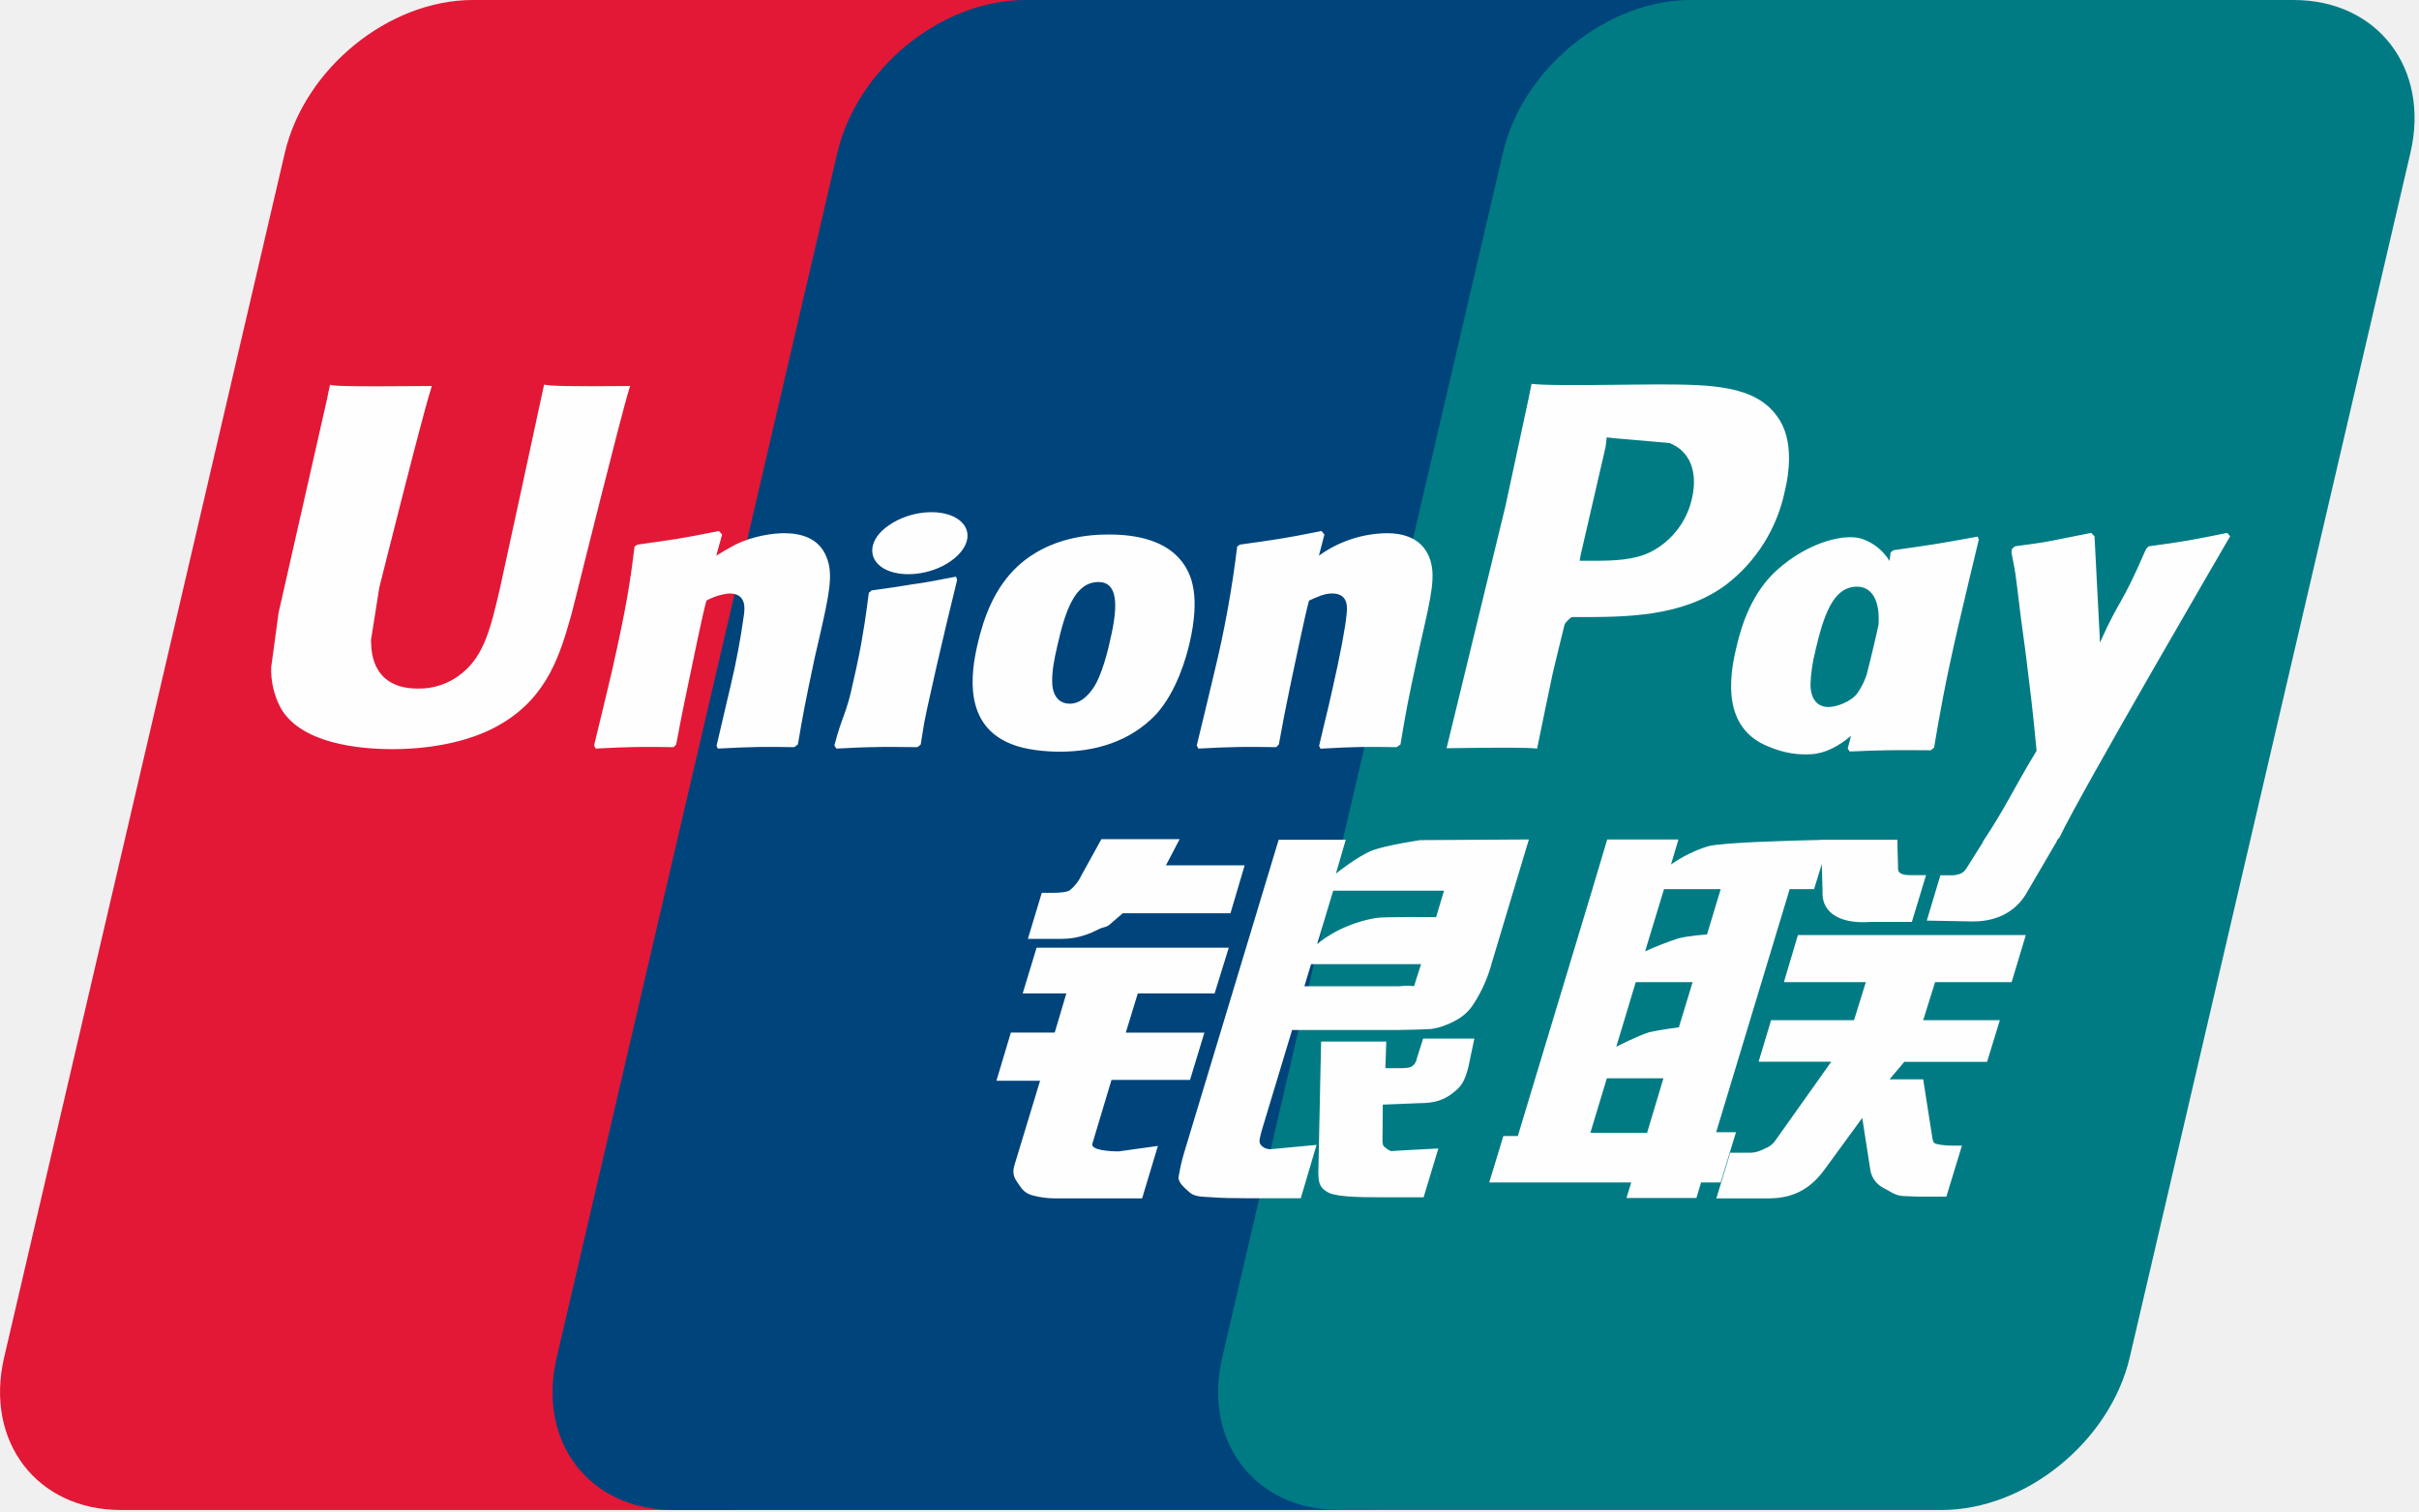
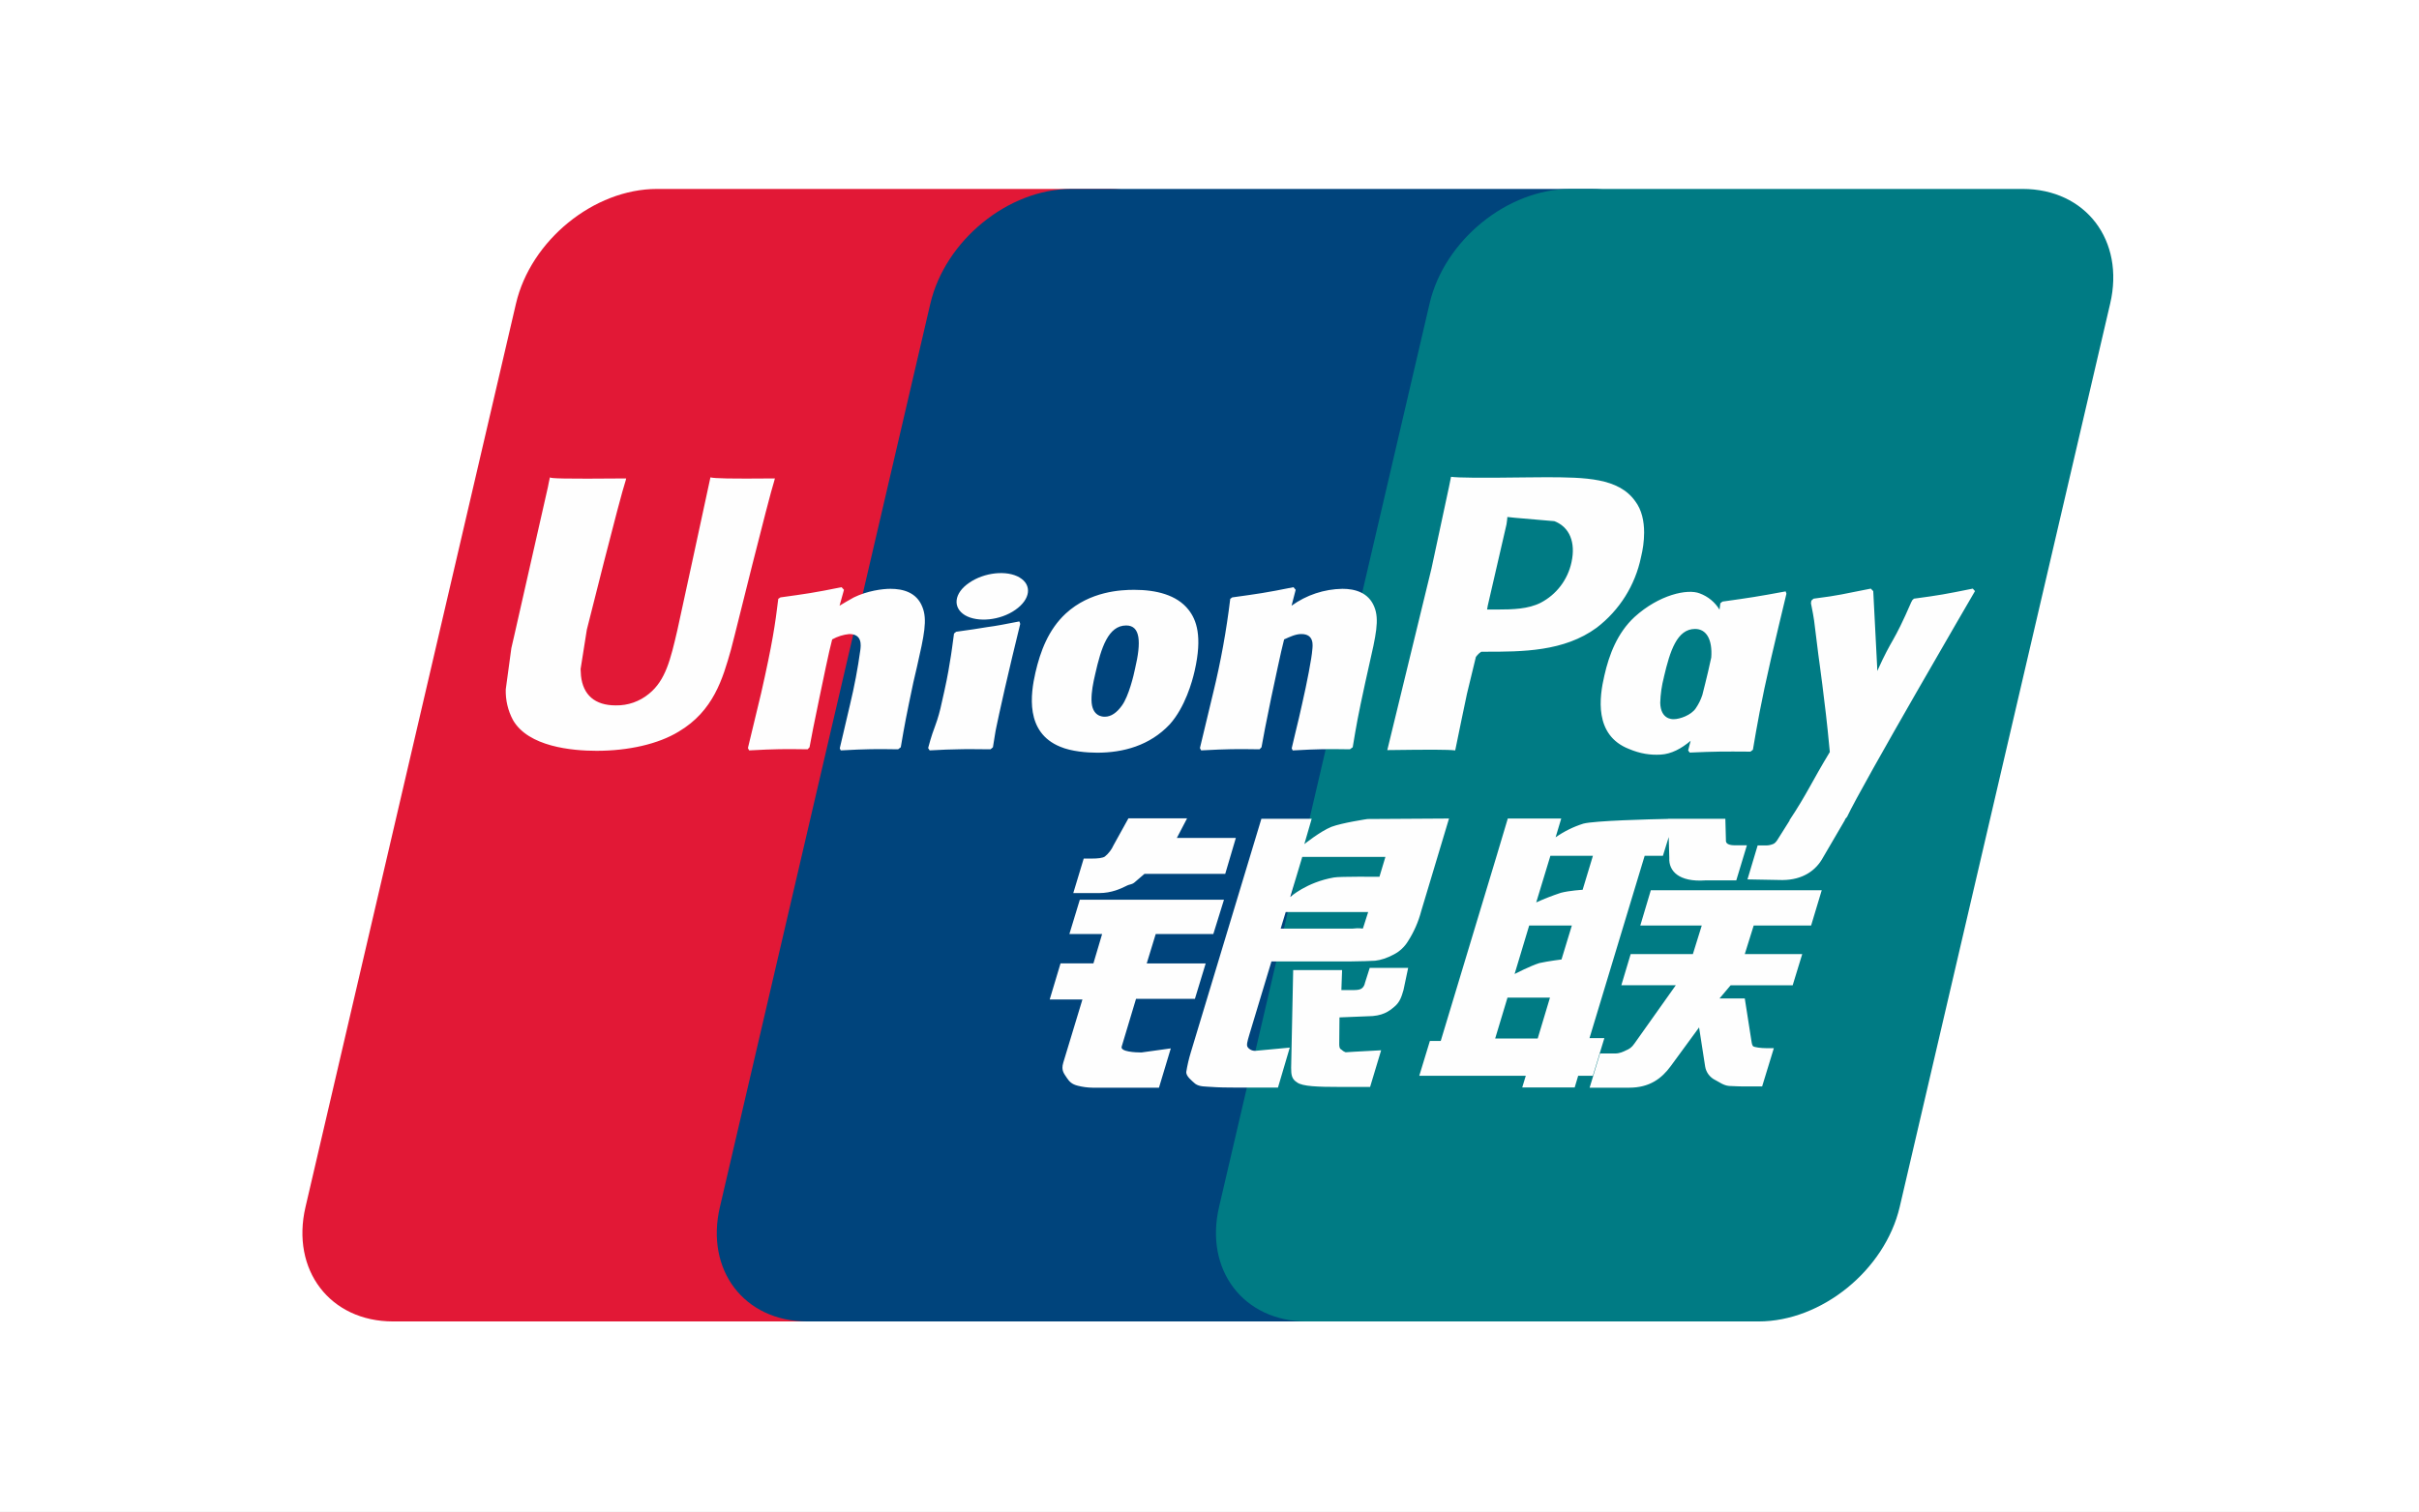
- <svg xmlns="http://www.w3.org/2000/svg" viewBox="0 0 256 160">
-   <path fill="#E21836" d="M50.04 0h63.78c8.9 0 14.44 7.26 12.36 16.19L96.5 143.68c-2.1 8.9-11 16.16-19.92 16.16H12.8c-8.9 0-14.44-7.26-12.36-16.16l29.7-127.49C32.22 7.26 41.13 0 50.04 0" />
-   <path fill="#00447C" d="M108.51 0h73.35c8.9 0 4.88 7.26 2.8 16.19l-29.7 127.49c-2.08 8.9-1.43 16.16-10.35 16.16H71.26c-8.92 0-14.44-7.26-12.34-16.16L88.61 16.19C90.7 7.26 99.6 0 108.5 0" />
-   <path fill="#007B84" d="M178.95 0h63.78c8.91 0 14.45 7.26 12.36 16.19l-29.7 127.49c-2.09 8.9-11 16.16-19.92 16.16h-63.75c-8.92 0-14.45-7.26-12.37-16.16l29.7-127.49C161.12 7.26 170.03 0 178.95 0" />
-   <path fill="#FEFEFE" d="M66.7 40.86c-6.56.06-8.5 0-9.12-.15-.23 1.13-4.66 21.55-4.67 21.56-.96 4.13-1.65 7.08-4 8.98a7.13 7.13 0 0 1-4.71 1.64c-2.9 0-4.6-1.45-4.89-4.19l-.05-.94.88-5.56s4.65-18.6 5.48-21.06l.07-.28c-9.04.08-10.65 0-10.76-.15-.06.2-.28 1.35-.28 1.35L29.9 63.03l-.41 1.78-.79 5.82a8.6 8.6 0 0 0 1.01 4.32c2.16 3.78 8.33 4.35 11.81 4.35 4.5 0 8.71-.96 11.56-2.7 4.94-2.92 6.24-7.49 7.39-11.55l.53-2.08s4.79-19.32 5.6-21.83a.83.83 0 0 1 .09-.28zm16.28 15.58c-1.15 0-3.26.28-5.16 1.21-.68.36-1.33.76-2.02 1.17l.62-2.24-.34-.37c-4.01.81-4.91.92-8.62 1.44l-.31.2c-.43 3.58-.82 6.26-2.41 13.28-.61 2.59-1.24 5.2-1.87 7.78l.17.33c3.8-.2 4.95-.2 8.25-.15l.27-.29c.42-2.15.48-2.65 1.4-7 .44-2.07 1.35-6.6 1.8-8.22a6.16 6.16 0 0 1 2.42-.76c1.85 0 1.63 1.62 1.55 2.26a78.7 78.7 0 0 1-1.44 7.64l-.46 1.95c-.32 1.45-.68 2.85-1 4.28l.14.29c3.75-.2 4.89-.2 8.09-.15l.38-.29c.57-3.35.74-4.25 1.77-9.14l.52-2.25c1-4.4 1.5-6.62.74-8.44-.8-2.03-2.72-2.53-4.5-2.53zm18.19 4.6c-2 .39-3.27.64-4.53.8-1.25.21-2.47.4-4.4.66l-.15.14-.14.1c-.2 1.44-.34 2.68-.6 4.14-.23 1.5-.57 3.21-1.14 5.67a22.3 22.3 0 0 1-.91 3.2c-.24.67-.51 1.31-1 3.16l.11.17.1.16c1.8-.09 2.98-.15 4.18-.16 1.21-.04 2.46 0 4.4.01l.17-.13.18-.16c.28-1.67.32-2.12.5-2.93.16-.87.46-2.08 1.17-5.31.34-1.52.72-3.03 1.07-4.58l1.11-4.58-.05-.18-.07-.17zm.04-6.2c-1.81-1.07-4.99-.73-7.12.75-2.14 1.44-2.38 3.5-.58 4.58 1.78 1.04 4.97.73 7.09-.76 2.13-1.48 2.4-3.51.6-4.57zm10.94 24.73c3.66 0 7.42-1 10.24-4 2.17-2.43 3.17-6.04 3.51-7.53 1.13-4.93.25-7.23-.85-8.63-1.67-2.14-4.62-2.83-7.68-2.83-1.84 0-6.22.19-9.65 3.34-2.46 2.28-3.6 5.37-4.28 8.33-.69 3.02-1.48 8.46 3.51 10.48 1.55.66 3.77.84 5.2.84zm-.28-11.09c.84-3.73 1.84-6.87 4.38-6.87 2 0 2.14 2.33 1.25 6.08-.16.83-.89 3.92-1.87 5.24-.69.97-1.5 1.56-2.4 1.56-.27 0-1.86 0-1.88-2.36-.01-1.17.22-2.36.52-3.65zm23.19 10.61.28-.29c.4-2.15.47-2.65 1.37-7 .45-2.07 1.38-6.6 1.82-8.22.83-.38 1.63-.76 2.43-.76 1.84 0 1.61 1.62 1.54 2.26-.07 1.08-.74 4.6-1.44 7.64l-.44 1.95c-.34 1.45-.7 2.85-1.02 4.28l.14.3c3.76-.21 4.86-.21 8.07-.16l.4-.29c.56-3.36.71-4.25 1.77-9.14l.5-2.25c1-4.4 1.52-6.62.77-8.44-.82-2.03-2.76-2.53-4.5-2.53a12.58 12.58 0 0 0-7.17 2.38l.58-2.24-.31-.37c-4.02.81-4.93.92-8.64 1.44l-.28.2a113.8 113.8 0 0 1-2.41 13.28c-.61 2.59-1.24 5.2-1.87 7.78l.17.33c3.8-.2 4.94-.2 8.24-.15zm27.61.15c.24-1.15 1.64-8 1.66-8 0 0 1.2-5 1.26-5.19 0 0 .38-.52.76-.73h.55c5.22 0 11.12 0 15.74-3.4a16.78 16.78 0 0 0 6.25-9.96c.25-1.02.44-2.24.44-3.46 0-1.6-.33-3.2-1.26-4.43-2.35-3.3-7.04-3.36-12.46-3.38l-2.67.02c-6.94.09-9.72.06-10.86-.08l-.28 1.4-2.48 11.54-6.23 25.63c6.06-.08 8.54-.08 9.58.04zm4.6-20.45 2.64-11.45.08-.59.04-.45 1.05.11 5.58.48c2.15.83 3.03 2.98 2.42 5.78a8.4 8.4 0 0 1-4.36 5.74c-1.75.88-3.9.95-6.12.95h-1.43l.1-.57zm16.45 9.9c-.7 2.98-1.5 8.41 3.47 10.35 1.59.67 3.01.88 4.45.8 1.53-.08 2.94-.85 4.25-1.95l-.35 1.36.22.3c3.58-.16 4.69-.16 8.57-.13l.35-.27c.56-3.32 1.1-6.55 2.57-12.92.71-3.05 1.43-6.06 2.16-9.1l-.11-.33c-4 .74-5.07.9-8.92 1.44l-.3.24-.11.9a5.5 5.5 0 0 0-2.8-2.3c-1.72-.68-5.74.19-9.2 3.34-2.42 2.24-3.59 5.32-4.25 8.27zm8.4.18c.86-3.66 1.85-6.77 4.4-6.77 1.6 0 2.46 1.5 2.28 4.03-.13.63-.28 1.3-.46 2.05-.25 1.1-.53 2.17-.8 3.25a7.64 7.64 0 0 1-.94 1.9c-.66.94-2.22 1.51-3.11 1.51-.26 0-1.83 0-1.89-2.32a16 16 0 0 1 .53-3.65zm43.9-12.1-.32-.36c-3.96.8-4.67.93-8.31 1.42l-.27.27-.04.17-.01-.06c-2.71 6.25-2.63 4.9-4.84 9.82l-.02-.6-.55-10.66-.35-.36c-4.15.8-4.25.93-8.08 1.42l-.3.27c-.04.13-.04.27-.06.42l.02.06c.48 2.44.37 1.9.85 5.76.22 1.9.52 3.8.74 5.67.38 3.13.6 4.68 1.05 9.46-2.58 4.26-3.2 5.88-5.69 9.63l.02.03-1.75 2.78c-.2.29-.38.49-.64.57a2.6 2.6 0 0 1-1.15.17h-.97l-1.44 4.8 4.95.09c2.9-.02 4.74-1.38 5.72-3.2L217.7 89h-.05l.32-.38c2.1-4.5 18.04-31.85 18.04-31.85zm-52.3 63.08h-2.1l7.78-25.73h2.58l.82-2.65.08 2.95c-.1 1.82 1.33 3.44 5.1 3.17h4.35l1.5-4.95h-1.64c-.94 0-1.38-.24-1.32-.75l-.08-3h-8.06v.02c-2.61.05-10.4.25-11.97.67a14.1 14.1 0 0 0-3.92 1.93l.79-2.65h-7.54l-1.57 5.26-7.89 26.13h-1.53l-1.5 4.92h15.03l-.5 1.64h7.4l.49-1.64h2.07l1.63-5.32zm-6.16-20.5a35 35 0 0 0-3.46 1.35l2-6.58h6l-1.45 4.8s-1.85.1-3.1.43zm.11 9.4s-1.88.23-3.12.51c-1.22.37-3.5 1.54-3.5 1.54l2.06-6.84h6.02l-1.46 4.79zm-3.36 11.16h-6l1.74-5.77h5.99l-1.73 5.77zm14.48-15.95h8.67l-1.25 4.03h-8.78l-1.32 4.4h7.69l-5.82 8.2c-.4.6-.77.81-1.18.98-.4.2-.94.45-1.56.45h-2.13l-1.47 4.83h5.58c2.9 0 4.6-1.32 5.87-3.05l3.99-5.46.86 5.54a2.6 2.6 0 0 0 1.43 1.89c.56.28 1.13.76 1.95.83.87.04 1.5.07 1.92.07h2.74l1.65-5.4h-1.08c-.62 0-1.7-.11-1.87-.3-.18-.24-.18-.6-.28-1.16l-.87-5.56h-3.56l1.56-1.85h8.76l1.35-4.41h-8.11l1.26-4.03h8.1l1.5-4.98h-24.12l-1.48 4.98zm-73.18 17.08 2.02-6.73h8.31l1.52-5h-8.32l1.27-4.15h8.13l1.5-4.84H109.7l-1.47 4.84h4.62l-1.23 4.14h-4.64l-1.53 5.1h4.62l-2.7 8.9c-.36 1.17.17 1.62.51 2.17.35.53.7.89 1.49 1.09a9 9 0 0 0 2.13.29h9.37l1.67-5.55-4.15.58c-.8 0-3.03-.1-2.78-.84zm.95-32.21-2.1 3.8a4.42 4.42 0 0 1-1.23 1.6c-.32.2-.96.28-1.88.28h-1.1l-1.47 4.87h3.65c1.76 0 3.1-.65 3.75-.97.69-.37.87-.16 1.4-.67l1.24-1.07h11.4l1.5-5.07h-8.33l1.45-2.77h-8.28zm16.83 32.3c-.2-.27-.06-.77.24-1.8l3.11-10.3h11.09c1.61-.03 2.78-.05 3.54-.1.81-.09 1.7-.38 2.66-.9a5 5 0 0 0 1.94-1.79 15.1 15.1 0 0 0 1.91-4.33l3.92-13.05-11.5.07s-3.54.52-5.1 1.1c-1.58.64-3.82 2.44-3.82 2.44l1.04-3.58h-7.1l-9.96 32.98a20.34 20.34 0 0 0-.64 2.77c-.02.6.76 1.2 1.26 1.65.6.45 1.48.38 2.32.45.9.07 2.15.1 3.9.1h5.46l1.67-5.65-4.89.46c-.52 0-.9-.28-1.05-.52zm5.36-19.07h11.64l-.74 2.32c-.1.05-.35-.12-1.53.02h-10.08l.71-2.34zm2.34-7.78h11.73l-.84 2.8s-5.53-.06-6.42.1c-3.9.68-6.17 2.76-6.17 2.76l1.7-5.66zm8.83 17.87c-.1.34-.25.56-.47.71-.23.16-.62.21-1.19.21h-1.65l.1-2.82h-6.9l-.29 13.8c0 1 .09 1.58.82 2.04.73.58 2.97.65 6 .65h4.32l1.56-5.17-3.76.2-1.25.08c-.17-.07-.34-.14-.52-.32-.16-.16-.42-.06-.38-1.06l.03-3.54 3.95-.16c2.13 0 3.04-.7 3.81-1.36.75-.63.99-1.36 1.27-2.34l.66-3.13h-5.42l-.7 2.2z" />
+ <svg xmlns="http://www.w3.org/2000/svg" width="64" height="40" viewBox="0 0 64 40" fill="none">
+   <rect width="64" height="40" fill="white" />
+   <g clip-path="url(#clip0_17_2784)">
+     <path d="M17.383 5H29.341C31.01 5 32.049 6.361 31.659 8.036L26.094 31.94C25.7 33.609 24.031 34.97 22.359 34.97H10.4C8.731 34.97 7.693 33.609 8.083 31.94L13.651 8.036C14.041 6.361 15.712 5 17.383 5Z" fill="#E21836" />
+     <path d="M28.346 5H42.099C43.767 5 43.014 6.361 42.624 8.036L37.055 31.94C36.665 33.609 36.787 34.97 35.114 34.97H21.361C19.689 34.97 18.654 33.609 19.047 31.94L24.614 8.036C25.006 6.361 26.675 5 28.344 5" fill="#00447C" />
+     <path d="M41.553 5H53.512C55.182 5 56.221 6.361 55.829 8.036L50.261 31.94C49.869 33.609 48.198 34.97 46.526 34.97H34.572C32.9 34.97 31.863 33.609 32.253 31.94L37.822 8.036C38.21 6.361 39.881 5 41.553 5Z" fill="#007B84" />
+     <path d="M20.506 12.661C19.276 12.672 18.913 12.661 18.796 12.633C18.753 12.845 17.922 16.674 17.921 16.676C17.741 17.45 17.611 18.003 17.171 18.359C16.923 18.565 16.609 18.674 16.288 18.667C15.744 18.667 15.425 18.395 15.371 17.881L15.361 17.705L15.526 16.663C15.526 16.663 16.398 13.175 16.554 12.714L16.567 12.661C14.872 12.676 14.57 12.661 14.549 12.633C14.538 12.671 14.497 12.886 14.497 12.886L13.606 16.818L13.529 17.152L13.381 18.243C13.373 18.525 13.438 18.804 13.571 19.053C13.976 19.762 15.133 19.869 15.785 19.869C16.629 19.869 17.418 19.689 17.953 19.363C18.879 18.815 19.122 17.958 19.338 17.197L19.438 16.807C19.438 16.807 20.336 13.184 20.488 12.714C20.49 12.695 20.496 12.678 20.504 12.661H20.506ZM23.559 15.582C23.343 15.582 22.948 15.635 22.591 15.809C22.464 15.877 22.342 15.952 22.212 16.029L22.329 15.609L22.265 15.539C21.513 15.691 21.344 15.712 20.649 15.809L20.591 15.847C20.51 16.518 20.437 17.021 20.139 18.337C20.024 18.823 19.906 19.312 19.788 19.796L19.82 19.858C20.532 19.82 20.748 19.82 21.367 19.829L21.418 19.775C21.496 19.372 21.508 19.278 21.68 18.462C21.762 18.074 21.933 17.225 22.017 16.921C22.157 16.843 22.312 16.794 22.471 16.779C22.818 16.779 22.777 17.082 22.762 17.203C22.696 17.684 22.605 18.162 22.492 18.635L22.406 19.001C22.346 19.273 22.278 19.535 22.218 19.803L22.244 19.858C22.948 19.82 23.161 19.82 23.761 19.829L23.832 19.775C23.939 19.147 23.971 18.978 24.164 18.061L24.262 17.639C24.449 16.814 24.543 16.398 24.401 16.057C24.251 15.676 23.891 15.582 23.557 15.582H23.559ZM26.969 16.445C26.594 16.518 26.356 16.565 26.12 16.595C25.886 16.634 25.657 16.67 25.295 16.719L25.267 16.745L25.241 16.764C25.203 17.034 25.177 17.266 25.128 17.54C25.085 17.821 25.021 18.142 24.914 18.603C24.872 18.807 24.816 19.008 24.744 19.203C24.699 19.329 24.648 19.449 24.556 19.796L24.577 19.828L24.596 19.858C24.933 19.841 25.154 19.829 25.379 19.828C25.606 19.82 25.841 19.828 26.204 19.829L26.236 19.805L26.27 19.775C26.323 19.462 26.33 19.378 26.364 19.226C26.394 19.062 26.45 18.836 26.583 18.23C26.647 17.945 26.718 17.662 26.784 17.371L26.992 16.512L26.983 16.479L26.969 16.447V16.445ZM26.977 15.283C26.637 15.082 26.041 15.146 25.642 15.423C25.241 15.693 25.196 16.079 25.533 16.282C25.867 16.477 26.465 16.419 26.863 16.139C27.262 15.862 27.312 15.481 26.975 15.283H26.977ZM29.028 19.919C29.714 19.919 30.419 19.732 30.948 19.169C31.355 18.714 31.543 18.037 31.606 17.758C31.818 16.833 31.653 16.402 31.447 16.139C31.134 15.738 30.581 15.609 30.007 15.609C29.662 15.609 28.841 15.644 28.198 16.235C27.736 16.663 27.523 17.242 27.395 17.797C27.266 18.363 27.117 19.383 28.053 19.762C28.344 19.886 28.76 19.919 29.028 19.919ZM28.976 17.84C29.133 17.141 29.321 16.552 29.797 16.552C30.172 16.552 30.198 16.989 30.031 17.692C30.001 17.848 29.864 18.427 29.681 18.674C29.551 18.856 29.399 18.967 29.231 18.967C29.18 18.967 28.882 18.967 28.878 18.524C28.876 18.305 28.919 18.082 28.976 17.84ZM33.324 19.829L33.376 19.775C33.451 19.372 33.464 19.278 33.633 18.462C33.718 18.074 33.892 17.225 33.974 16.921C34.13 16.85 34.28 16.779 34.43 16.779C34.775 16.779 34.732 17.082 34.719 17.203C34.706 17.405 34.58 18.065 34.449 18.635L34.366 19.001C34.303 19.273 34.235 19.535 34.175 19.803L34.201 19.859C34.906 19.82 35.112 19.82 35.714 19.829L35.789 19.775C35.894 19.145 35.922 18.978 36.121 18.061L36.215 17.639C36.403 16.814 36.5 16.398 36.359 16.057C36.206 15.676 35.842 15.582 35.516 15.582C35.032 15.59 34.563 15.746 34.171 16.029L34.28 15.609L34.222 15.539C33.468 15.691 33.297 15.712 32.602 15.809L32.549 15.847C32.448 16.685 32.297 17.517 32.097 18.337C31.983 18.823 31.865 19.312 31.747 19.796L31.779 19.858C32.491 19.82 32.705 19.82 33.324 19.829ZM38.501 19.858C38.546 19.642 38.808 18.358 38.812 18.358C38.812 18.358 39.037 17.42 39.048 17.384C39.048 17.384 39.119 17.287 39.191 17.247H39.294C40.273 17.247 41.379 17.247 42.245 16.61C42.848 16.149 43.264 15.486 43.417 14.742C43.464 14.551 43.499 14.322 43.499 14.094C43.499 13.794 43.438 13.494 43.263 13.263C42.822 12.644 41.943 12.633 40.927 12.629L40.426 12.633C39.125 12.65 38.604 12.644 38.39 12.618L38.337 12.881L37.873 15.044L36.704 19.85C37.841 19.835 38.306 19.835 38.501 19.858ZM39.363 16.023L39.858 13.876L39.873 13.766L39.881 13.681L40.078 13.702L41.124 13.792C41.527 13.947 41.692 14.351 41.578 14.876C41.53 15.104 41.431 15.32 41.29 15.506C41.149 15.692 40.968 15.844 40.76 15.952C40.432 16.117 40.029 16.13 39.612 16.13H39.344L39.363 16.023ZM42.447 17.879C42.316 18.438 42.166 19.456 43.098 19.82C43.396 19.946 43.663 19.985 43.932 19.97C44.219 19.955 44.484 19.811 44.729 19.604L44.664 19.859L44.705 19.916C45.376 19.886 45.584 19.886 46.312 19.891L46.377 19.841C46.483 19.218 46.584 18.613 46.859 17.418C46.992 16.846 47.127 16.282 47.264 15.712L47.244 15.65C46.494 15.789 46.293 15.819 45.571 15.92L45.515 15.965L45.494 16.134C45.373 15.935 45.188 15.783 44.969 15.703C44.647 15.575 43.893 15.738 43.244 16.329C42.791 16.749 42.571 17.326 42.447 17.879ZM44.023 17.913C44.184 17.227 44.369 16.644 44.847 16.644C45.148 16.644 45.309 16.925 45.275 17.399C45.251 17.517 45.222 17.643 45.189 17.784C45.142 17.99 45.089 18.191 45.039 18.393C44.997 18.52 44.938 18.639 44.862 18.749C44.739 18.926 44.446 19.032 44.279 19.032C44.231 19.032 43.936 19.032 43.925 18.598C43.932 18.366 43.965 18.137 44.024 17.913H44.023ZM52.254 15.644L52.194 15.577C51.451 15.727 51.318 15.751 50.636 15.843L50.585 15.894L50.578 15.926L50.576 15.914C50.068 17.086 50.083 16.833 49.668 17.756L49.664 17.643L49.561 15.644L49.496 15.577C48.718 15.727 48.699 15.751 47.981 15.843L47.924 15.894C47.917 15.918 47.917 15.944 47.913 15.973L47.917 15.984C48.007 16.441 47.986 16.34 48.076 17.064C48.117 17.42 48.174 17.776 48.215 18.127C48.286 18.714 48.328 19.004 48.412 19.901C47.928 20.699 47.812 21.003 47.345 21.706L47.349 21.712L47.021 22.233C46.983 22.288 46.949 22.325 46.901 22.34C46.832 22.367 46.758 22.378 46.685 22.372H46.503L46.233 23.272L47.161 23.289C47.705 23.285 48.05 23.03 48.234 22.689L48.819 21.688H48.809L48.869 21.616C49.263 20.773 52.252 15.644 52.252 15.644H52.254ZM42.447 27.472H42.054L43.513 22.648H43.996L44.15 22.151L44.165 22.704C44.146 23.045 44.414 23.349 45.121 23.298H45.937L46.218 22.37H45.911C45.734 22.37 45.652 22.325 45.663 22.229L45.648 21.667H44.137V21.671C43.648 21.68 42.187 21.718 41.892 21.796C41.63 21.878 41.382 22 41.157 22.158L41.306 21.661H39.892L39.597 22.648L38.118 27.547H37.831L37.55 28.469H40.368L40.274 28.777H41.662L41.754 28.469H42.142L42.447 27.472ZM41.292 23.628C41.072 23.701 40.855 23.785 40.644 23.881L41.019 22.648H42.144L41.872 23.547C41.872 23.547 41.525 23.566 41.291 23.628H41.292ZM41.313 25.391C41.313 25.391 40.961 25.434 40.728 25.486C40.499 25.556 40.072 25.775 40.072 25.775L40.458 24.492H41.587L41.313 25.391ZM40.683 27.483H39.558L39.884 26.401H41.008L40.683 27.483ZM43.398 24.492H45.024L44.789 25.248H43.143L42.896 26.073H44.337L43.246 27.611C43.171 27.723 43.102 27.762 43.025 27.794C42.95 27.832 42.849 27.879 42.733 27.879H42.333L42.057 28.784H43.104C43.648 28.784 43.966 28.537 44.204 28.212L44.953 27.189L45.114 28.227C45.127 28.304 45.158 28.375 45.205 28.437C45.252 28.499 45.312 28.548 45.382 28.582C45.487 28.634 45.594 28.724 45.748 28.738C45.911 28.745 46.029 28.751 46.108 28.751H46.621L46.931 27.738H46.728C46.612 27.738 46.409 27.718 46.377 27.682C46.344 27.637 46.344 27.569 46.325 27.464L46.162 26.422H45.494L45.787 26.075H47.429L47.682 25.248H46.162L46.398 24.492H47.917L48.198 23.559H43.676L43.398 24.492ZM29.677 27.695L30.056 26.433H31.614L31.899 25.496H30.339L30.577 24.718H32.101L32.383 23.81H28.569L28.293 24.718H29.159L28.929 25.494H28.059L27.772 26.45H28.638L28.132 28.119C28.064 28.338 28.164 28.422 28.227 28.526C28.293 28.625 28.359 28.692 28.507 28.73C28.637 28.764 28.771 28.782 28.906 28.784H30.663L30.976 27.744L30.198 27.852C30.048 27.852 29.63 27.834 29.677 27.695ZM29.855 21.656L29.461 22.368C29.409 22.485 29.33 22.587 29.231 22.668C29.171 22.706 29.051 22.721 28.878 22.721H28.672L28.396 23.634H29.081C29.411 23.634 29.662 23.512 29.784 23.452C29.913 23.383 29.947 23.422 30.046 23.326L30.279 23.126H32.416L32.697 22.175H31.136L31.407 21.656H29.855ZM33.011 27.712C32.973 27.661 32.999 27.567 33.056 27.374L33.639 25.443H35.718C36.02 25.438 36.239 25.434 36.382 25.424C36.534 25.407 36.701 25.353 36.881 25.256C37.03 25.178 37.155 25.062 37.244 24.92C37.406 24.67 37.527 24.396 37.602 24.108L38.337 21.661L36.181 21.674C36.181 21.674 35.517 21.772 35.225 21.881C34.929 22.001 34.509 22.338 34.509 22.338L34.704 21.667H33.373L31.505 27.851C31.453 28.021 31.413 28.194 31.385 28.37C31.381 28.483 31.527 28.595 31.621 28.679C31.734 28.764 31.899 28.751 32.056 28.764C32.225 28.777 32.459 28.782 32.788 28.782H33.811L34.124 27.723L33.208 27.809C33.11 27.809 33.039 27.757 33.011 27.712ZM34.016 24.136H36.198L36.059 24.571C36.041 24.581 35.994 24.549 35.773 24.575H33.883L34.016 24.136ZM34.454 22.677H36.654L36.496 23.203C36.496 23.203 35.459 23.191 35.292 23.221C34.561 23.349 34.136 23.739 34.136 23.739L34.454 22.677ZM36.11 26.028C36.091 26.092 36.063 26.133 36.022 26.161C35.979 26.191 35.906 26.201 35.799 26.201H35.489L35.508 25.672H34.214L34.16 28.259C34.16 28.447 34.177 28.556 34.314 28.642C34.451 28.751 34.871 28.764 35.439 28.764H36.249L36.541 27.794L35.836 27.832L35.602 27.847C35.57 27.834 35.538 27.821 35.504 27.787C35.474 27.757 35.426 27.776 35.433 27.588L35.439 26.924L36.179 26.894C36.579 26.894 36.749 26.763 36.894 26.639C37.034 26.521 37.079 26.384 37.132 26.201L37.256 25.614H36.239L36.108 26.026L36.11 26.028Z" fill="#FEFEFE" />
+   </g>
+   <defs>
+     <clipPath id="clip0_17_2784">
+       <rect width="48" height="30" fill="white" transform="translate(8 5)" />
+     </clipPath>
+   </defs>
</svg>
